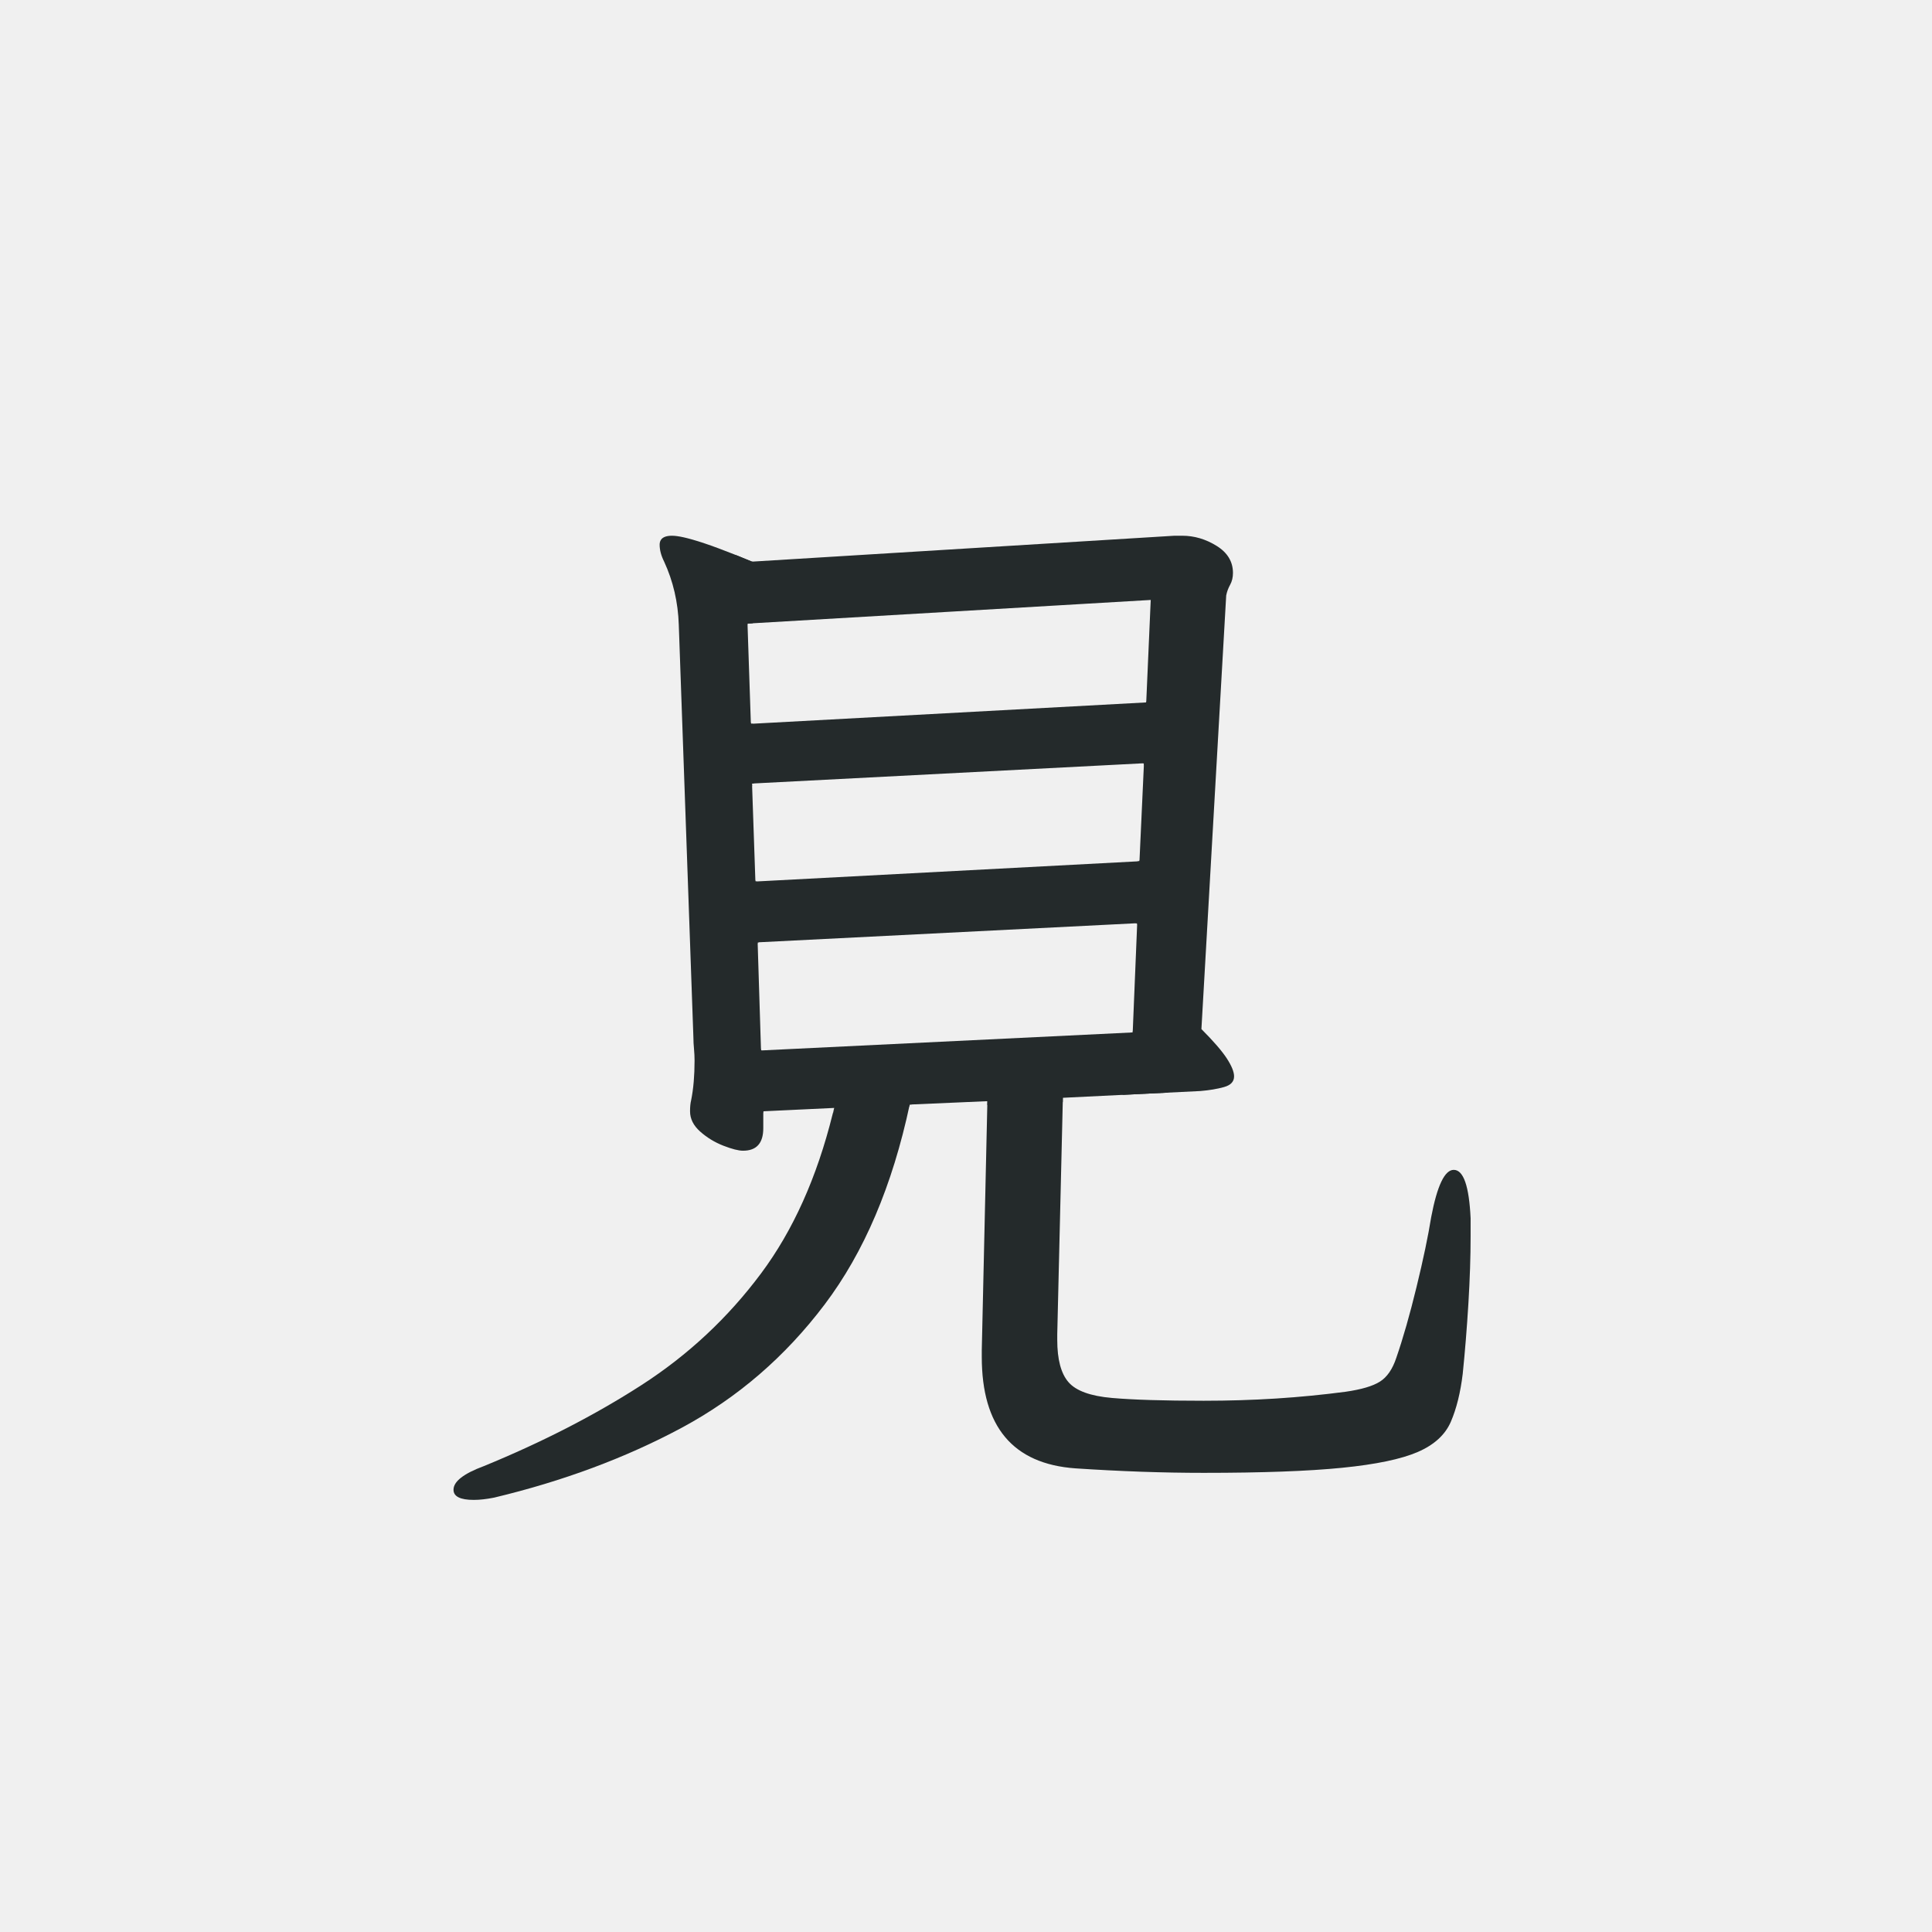
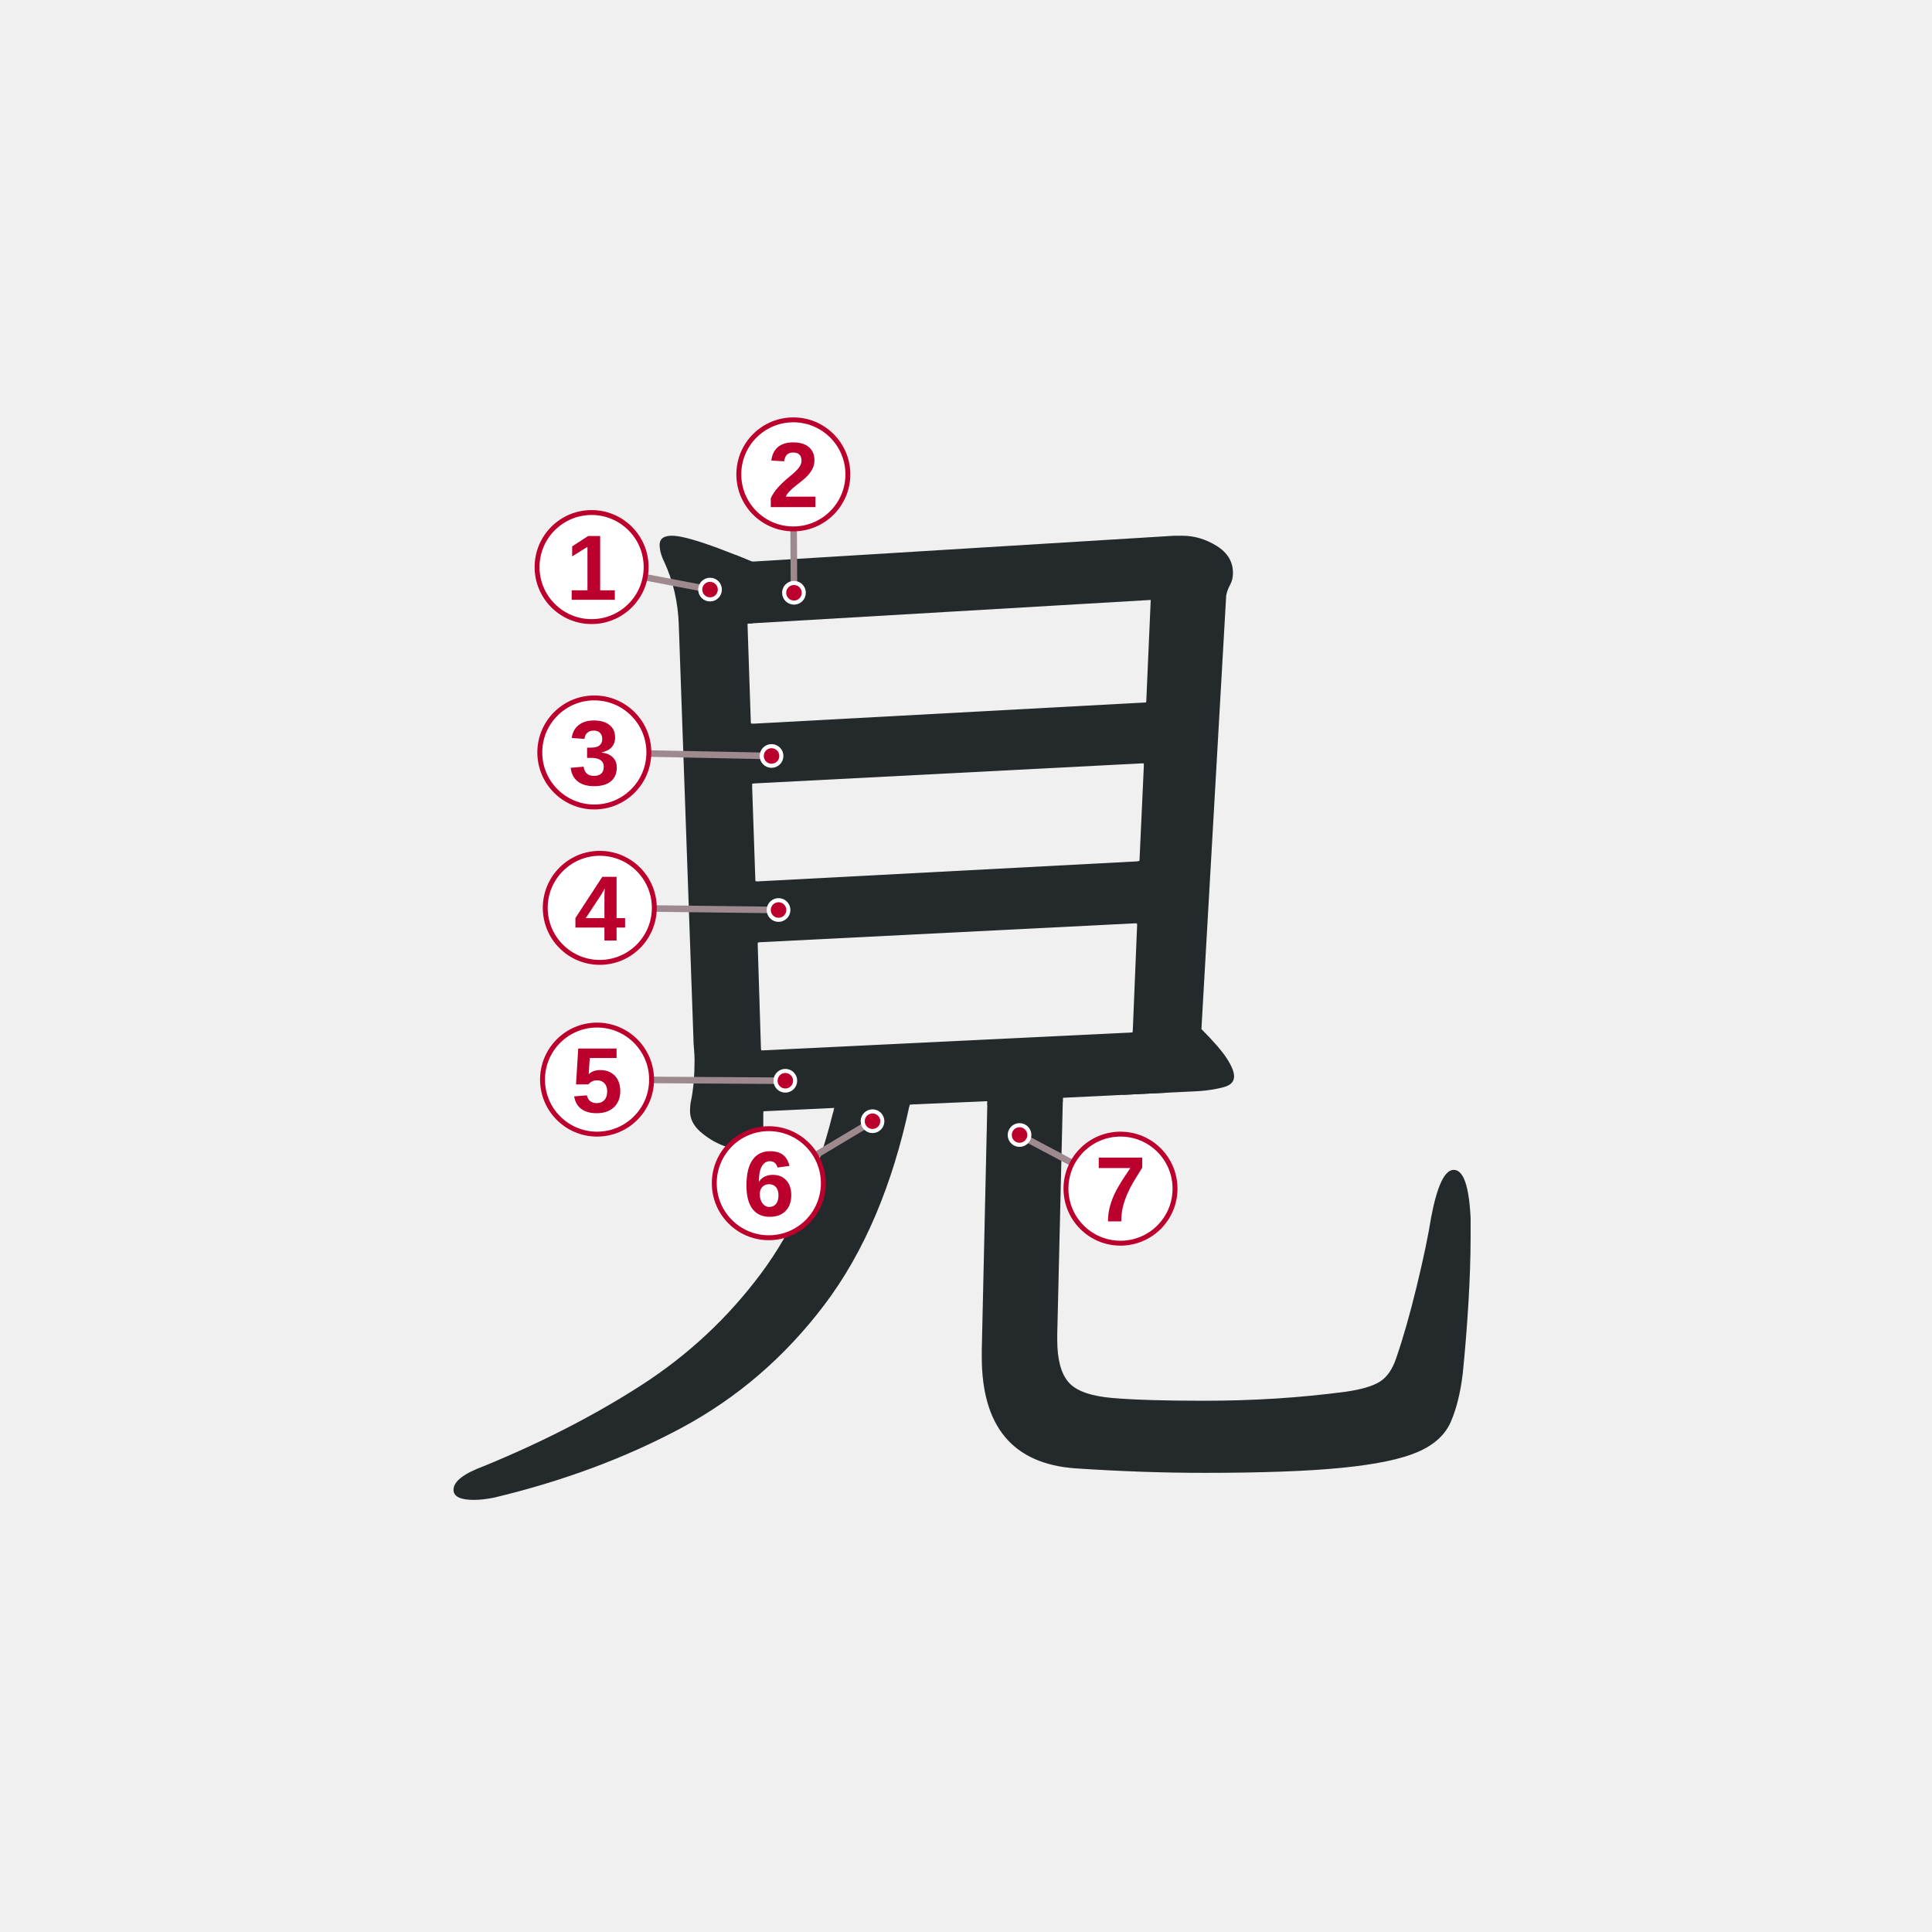
- <svg xmlns="http://www.w3.org/2000/svg" version="1.1" viewBox="0 0 708.66 708.66" width="709" height="709" role="img" aria-labelledby="name desc">
-   <style>.still{display:none}@media(prefers-reduced-motion:reduce){.motion{display:none}.still{display:inline}}</style>
+ <svg xmlns="http://www.w3.org/2000/svg" data-stroke-theme="auto" version="1.1" viewBox="0 0 708.66 708.66" width="709" height="709" role="img" aria-labelledby="name desc">
+   <style>
+ .still,.directions{display:none}
+ .directions{color:#fff}
+ .directions .shaft{fill:none;stroke:currentColor;stroke-width:2.5;stroke-linecap:round;stroke-linejoin:round}
+ .directions polygon{fill:currentColor}
+ .stroke-labels{font-family:Arial,Helvetica,sans-serif;font-size:34px;font-weight:700;text-anchor:middle}
+ .stroke-labels line{stroke:#9d898e;stroke-width:2.4;stroke-linecap:round}
+ .stroke-labels rect{fill:white;stroke:#bc002d;stroke-width:1.8}
+ .stroke-labels circle{fill:#bc002d;stroke:white;stroke-width:1.5}
+ .stroke-labels text{fill:#bc002d}
+ #still:target~.motion{display:none}
+ #still:target~.still,#still:target~.directions{display:inline}
+ @media(prefers-color-scheme:dark){
+   .directions{color:#202526}
+   .guide{fill:#3d4141}
+   .motion,.still{fill:#e6e8e8}
+ }
+ @media(prefers-reduced-motion:reduce){.motion{display:none}.still,.directions{display:inline}}
+ </style>
  <defs>
    <mask id="reveal_1" maskUnits="userSpaceOnUse" x="0" y="0" width="708.66" height="708.66">
      <path d="M258.832 161.186L259.9 197.77L260.44 216.26L265.8 398.29L266.08 407.7L266.53 422.69L267.628 459.274" fill="none" stroke="white" stroke-width="56.0" stroke-linecap="round" stroke-linejoin="round" stroke-dasharray="300.22 600.44" stroke-dashoffset="0">
-         <animate attributeName="stroke-dashoffset" values="300.22;300.22;0;0" keyTimes="0;0.037;0.133;1" dur="8.199s" repeatCount="indefinite" />
+         <animate attributeName="stroke-dashoffset" values="300.22;300.22;0;0" keyTimes="0;0.037;0.133;1" dur="6.833s" repeatCount="indefinite" />
      </path>
    </mask>
    <mask id="reveal_2" maskUnits="userSpaceOnUse" x="0" y="0" width="708.66" height="708.66">
      <path d="M216.278 221.861L260.78 219.23L291.23 217.43L436.13 208.88L428.17 383.92L427.74 393.33L427.28 403.32L425.229 447.853" fill="none" stroke="white" stroke-width="69.3" stroke-linecap="round" stroke-linejoin="round" stroke-dasharray="461.46 922.92" stroke-dashoffset="0">
-         <animate attributeName="stroke-dashoffset" values="461.46;461.46;0;0" keyTimes="0;0.151;0.286;1" dur="8.199s" repeatCount="indefinite" />
+         <animate attributeName="stroke-dashoffset" values="461.46;461.46;0;0" keyTimes="0;0.151;0.286;1" dur="6.833s" repeatCount="indefinite" />
      </path>
    </mask>
    <mask id="reveal_3" maskUnits="userSpaceOnUse" x="0" y="0" width="708.66" height="708.66">
      <path d="M230.25 279.578L262.02 278.2L283 277.29L415.76 271.51L425.17 271.1L433.16 270.75L464.93 269.358" fill="none" stroke="white" stroke-width="48" stroke-linecap="round" stroke-linejoin="round" stroke-dasharray="236.9 473.8" stroke-dashoffset="0">
-         <animate attributeName="stroke-dashoffset" values="236.9;236.9;0;0" keyTimes="0;0.304;0.385;1" dur="8.199s" repeatCount="indefinite" />
+         <animate attributeName="stroke-dashoffset" values="236.9;236.9;0;0" keyTimes="0;0.304;0.385;1" dur="6.833s" repeatCount="indefinite" />
      </path>
    </mask>
    <mask id="reveal_4" maskUnits="userSpaceOnUse" x="0" y="0" width="708.66" height="708.66">
      <path d="M232.322 336.195L264.09 334.76L285.57 333.79L412.67 328.04L422.07 327.61L430.56 327.22L462.327 325.761" fill="none" stroke="white" stroke-width="48" stroke-linecap="round" stroke-linejoin="round" stroke-dasharray="232.24 464.48" stroke-dashoffset="0">
-         <animate attributeName="stroke-dashoffset" values="232.24;232.24;0;0" keyTimes="0;0.403;0.483;1" dur="8.199s" repeatCount="indefinite" />
+         <animate attributeName="stroke-dashoffset" values="232.24;232.24;0;0" keyTimes="0;0.403;0.483;1" dur="6.833s" repeatCount="indefinite" />
      </path>
    </mask>
    <mask id="reveal_5" maskUnits="userSpaceOnUse" x="0" y="0" width="708.66" height="708.66">
      <path d="M233.827 399.051L265.59 397.51L288.06 396.42L405.97 390.7L415.38 390.24L427.87 389.63L459.632 388.079" fill="none" stroke="white" stroke-width="48" stroke-linecap="round" stroke-linejoin="round" stroke-dasharray="228.07 456.14" stroke-dashoffset="0">
-         <animate attributeName="stroke-dashoffset" values="228.07;228.07;0;0" keyTimes="0;0.502;0.581;1" dur="8.199s" repeatCount="indefinite" />
+         <animate attributeName="stroke-dashoffset" values="228.07;228.07;0;0" keyTimes="0;0.502;0.581;1" dur="6.833s" repeatCount="indefinite" />
      </path>
    </mask>
    <mask id="reveal_6" maskUnits="userSpaceOnUse" x="0" y="0" width="708.66" height="708.66">
      <path d="M336.381 364.554L325.82 394.74L320.04 411.26C295.32 483.37 253.49 527.53 181.53 542.32L172.27 544.04L164.4 545.5L132.957 551.333" fill="none" stroke="white" stroke-width="48.3" stroke-linecap="round" stroke-linejoin="round" stroke-dasharray="301.83 603.66" stroke-dashoffset="0">
-         <animate attributeName="stroke-dashoffset" values="301.83;301.83;0;0" keyTimes="0;0.599;0.695;1" dur="8.199s" repeatCount="indefinite" />
+         <animate attributeName="stroke-dashoffset" values="301.83;301.83;0;0" keyTimes="0;0.599;0.695;1" dur="6.833s" repeatCount="indefinite" />
      </path>
    </mask>
    <mask id="reveal_7" maskUnits="userSpaceOnUse" x="0" y="0" width="708.66" height="708.66">
      <path d="M373.074 356.564L373.61 392.32L373.97 416.32L375.26 502.13C375.47 515.75 386.65 526.63 400.27 526.45L493.37 525.28C509.12 525.08 522.35 513.37 524.45 497.76L531.2 447.7L532.46 438.37L534 426.97L538.787 391.532" fill="none" stroke="white" stroke-width="54.6" stroke-linecap="round" stroke-linejoin="round" stroke-dasharray="431.85 863.7" stroke-dashoffset="0">
-         <animate attributeName="stroke-dashoffset" values="431.85;431.85;0;0" keyTimes="0;0.714;0.841;1" dur="8.199s" repeatCount="indefinite" />
+         <animate attributeName="stroke-dashoffset" values="431.85;431.85;0;0" keyTimes="0;0.714;0.841;1" dur="6.833s" repeatCount="indefinite" />
      </path>
    </mask>
  </defs>
-   <path fill="#e5e8e7" d="M538.6,478.27q-.84,13.64-2.07,25.62-1.24,10.33-4.34,17.56t-12.19,11.15-27.68,5.78-50.81,1.86q-11.16,0-22.93-.41-11.78-.42-24.17-1.24-34.3-2.48-34.29-40.9v-2.48l2.06-91.3-28.5,1.24q-9.51,44.62-31.2,73.33-21.69,28.72-52.46,45.24-30.79,16.52-68.79,25.61c-1.38.27-2.69.48-3.93.62-1.24.14-2.41.21-3.51.21q-7.44,0-7.44-3.72,0-4.55,11.16-8.68,32.22-13.22,57.84-29.74,25.61-16.52,43.79-40.9,18.18-24.37,26.86-60.73l-26.03,1.23v6.2q0,8.27-7.44,8.26-2.48,0-7.23-1.85-4.75-1.86-8.47-5.17-3.72-3.3-3.72-7.44,0-2.47.42-4.13,1.24-6.19,1.24-14.46,0-2.06-.21-4.33c-.14-1.52-.21-2.83-.21-3.93l-5.37-151.62q-.41-12.4-5.37-23.14-1.65-3.3-1.65-6.2c0-2.2,1.51-3.3,4.54-3.3q6.61,0,29.34,9.5l154.93-9.5h2.89q6.6,0,12.6,3.72,5.98,3.72,5.99,9.91c0,1.65-.35,3.1-1.03,4.34q-1.04,1.86-1.45,3.93l-9.09,159.06q6.6,6.61,9.3,10.74,2.68,4.13,2.68,6.61,0,2.89-3.72,3.92-3.71,1.04-8.67,1.45l-50.41,2.48-2.06,86.76v2.06q0,10.75,4.13,15.5,4.13,4.75,15.91,5.78,11.77,1.03,33.67,1.03,13.63,0,26.64-.82,13.02-.84,25.41-2.48,8.68-1.24,12.6-3.72,3.93-2.48,5.99-8.68,3.72-10.74,7.44-26.03,3.72-15.27,5.37-25.61,3.3-17.35,8.27-17.35,5.36,0,6.19,17.76v6.61Q539.42,464.64,538.6,478.27ZM274.18,228.73l1.24,36.77,145.02-7.85,1.65-37.59L274.18,228.73ZM275.84,287.4l1.24,35.94,140.88-7.43,1.65-35.95L275.84,287.4ZM277.9,345.65l1.24,39.66,136.34-6.61,1.65-40.07L277.9,345.65Z" />
+   <g id="still" />
+   <path class="guide" fill="#e5e8e7" d="M538.6,478.27q-.84,13.64-2.07,25.62-1.24,10.33-4.34,17.56t-12.19,11.15-27.68,5.78-50.81,1.86q-11.16,0-22.93-.41-11.78-.42-24.17-1.24-34.3-2.48-34.29-40.9v-2.48l2.06-91.3-28.5,1.24q-9.51,44.62-31.2,73.33-21.69,28.72-52.46,45.24-30.79,16.52-68.79,25.61c-1.38.27-2.69.48-3.93.62-1.24.14-2.41.21-3.51.21q-7.44,0-7.44-3.72,0-4.55,11.16-8.68,32.22-13.22,57.84-29.74,25.61-16.52,43.79-40.9,18.18-24.37,26.86-60.73l-26.03,1.23v6.2q0,8.27-7.44,8.26-2.48,0-7.23-1.85-4.75-1.86-8.47-5.17-3.72-3.3-3.72-7.44,0-2.47.42-4.13,1.24-6.19,1.24-14.46,0-2.06-.21-4.33c-.14-1.52-.21-2.83-.21-3.93l-5.37-151.62q-.41-12.4-5.37-23.14-1.65-3.3-1.65-6.2c0-2.2,1.51-3.3,4.54-3.3q6.61,0,29.34,9.5l154.93-9.5h2.89q6.6,0,12.6,3.72,5.98,3.72,5.99,9.91c0,1.65-.35,3.1-1.03,4.34q-1.04,1.86-1.45,3.93l-9.09,159.06q6.6,6.61,9.3,10.74,2.68,4.13,2.68,6.61,0,2.89-3.72,3.92-3.71,1.04-8.67,1.45l-50.41,2.48-2.06,86.76v2.06q0,10.75,4.13,15.5,4.13,4.75,15.91,5.78,11.77,1.03,33.67,1.03,13.63,0,26.64-.82,13.02-.84,25.41-2.48,8.68-1.24,12.6-3.72,3.93-2.48,5.99-8.68,3.72-10.74,7.44-26.03,3.72-15.27,5.37-25.61,3.3-17.35,8.27-17.35,5.36,0,6.19,17.76v6.61Q539.42,464.64,538.6,478.27ZM274.18,228.73l1.24,36.77,145.02-7.85,1.65-37.59L274.18,228.73ZM275.84,287.4l1.24,35.94,140.88-7.43,1.65-35.95L275.84,287.4ZM277.9,345.65l1.24,39.66,136.34-6.61,1.65-40.07L277.9,345.65Z" />
  <g class="motion" fill="#242a2b">
    <path id="stroke_01" mask="url(#reveal_1)" d="M247.306 196.544L247.577 196.568L248.229 196.639L248.559 196.684L249.325 196.808L249.613 196.858L250.71 197.083L251.205 197.198L251.915 197.368L252.607 197.546L253.151 197.692C253.437 197.768 253.738 197.852 254.045 197.94L254.045 197.94C259.286 199.437 266.554 202.129 275.84 206.01L276.125 205.993L275.47 207.18L275.14 227.48L276.183 228.613L274.18 228.73L275.42 265.5L276.152 265.46L276.53 287.364L275.84 287.4L277.08 323.34L277.595 323.313L278.353 345.627L277.9 345.65L279.14 385.31L279.395 385.298L280.344 407.602L279.97 407.62L279.97 413.82C279.97 419.333 277.49 422.087 272.53 422.08C270.877 422.08 268.467 421.463 265.3 420.23C262.133 418.99 259.31 417.267 256.83 415.06C254.35 412.86 253.11 410.38 253.11 407.62C253.11 405.973 253.25 404.597 253.53 403.49C254.357 399.363 254.77 394.543 254.77 389.03C254.77 387.657 254.7 386.213 254.56 384.7C254.42 383.18 254.35 381.87 254.35 380.77L248.98 229.15C248.707 220.883 246.917 213.17 243.61 206.01C242.51 203.81 241.96 201.743 241.96 199.81C241.96 199.222 242.068 198.713 242.287 198.285L251.066 198.028L242.287 198.285L242.288 198.282C242.351 198.156 242.423 198.037 242.506 197.926L242.557 197.856L242.666 197.726L242.758 197.629L242.867 197.522L243.065 197.358C243.098 197.333 243.132 197.309 243.17 197.286L243.345 197.174L243.458 197.111L243.663 197.008L243.759 196.964L244.081 196.841L244.176 196.812L244.451 196.734L244.571 196.704L244.902 196.637L244.97 196.624L245.397 196.567L245.518 196.555L245.87 196.529L246.007 196.522L246.5 196.51Z" />
    <path id="stroke_02" mask="url(#reveal_2)" d="M446.26 200.23C450.247 202.71 452.243 206.013 452.25 210.14C452.25 211.79 451.9 213.24 451.22 214.48C450.527 215.72 450.043 217.03 449.77 218.41L440.68 377.47C445.08 381.877 448.18 385.457 449.98 388.21C451.767 390.963 452.66 393.167 452.66 394.82C452.66 396.747 451.42 398.053 448.94 398.74C446.467 399.433 443.577 399.917 440.27 400.19L411.749 401.593L411.76 401.36L413.81 400.2L414.789 378.733L415.48 378.7L417.13 338.63L416.556 338.659L417.298 315.945L417.96 315.91L419.61 279.96L419.197 279.981L419.974 257.675L420.44 257.65L421.899 224.418L433.92 229.82L421.899 224.418L421.997 222.186L422.83 221.4L421.997 222.186L422.09 220.06L274.18 228.73L274.194 229.15L273.58 228.94L261.4 229.66L259.9 204.25L270.086 203.655C271.904 204.381 273.825 205.168 275.84 206.01L430.77 196.51L433.66 196.51C438.06 196.51 442.26 197.75 446.26 200.23Z" />
    <path id="stroke_03" mask="url(#reveal_3)" d="M433.56 279.79L420.39 280.37L419.571 280.804L419.61 279.96L275.84 287.4L275.873 288.343L274.82 288.11L262.47 288.64L261.47 265.67L275.405 265.058L275.42 265.5L420.44 257.65L420.454 257.337L432.56 256.81Z" />
    <path id="stroke_04" mask="url(#reveal_4)" d="M431.07 338.36L417.111 339.09L417.13 338.63L277.9 345.65L277.913 346.053L264.63 346.6L263.59 323.62L276.71 323.03L277.067 322.958L277.08 323.34L417.96 315.91L417.975 315.585L430 315.03Z" />
    <path id="stroke_05" mask="url(#reveal_5)" d="M305.409 408.659L305.75 407.348L305.887 407.297ZM428.406 400.774L389.86 402.67L389.822 404.293L388.93 403.04L363.21 404.29L362.147 405.379L362.18 403.91L333.68 405.15C333.629 405.389 333.578 405.629 333.515 405.852L332.33 405.45L306.62 407.02L305.75 407.348C305.844 407.041 305.922 406.716 306 406.39L279.97 407.62L279.97 408.083L279.14 408.02L266.13 408.65L265 385.32L279.124 384.806L279.14 385.31L415.48 378.7L415.5 378.21L427.27 377.44Z" />
    <path id="stroke_06" mask="url(#reveal_6)" d="M336.67 398.54L334.37 405.12L333.68 405.15C327.34 434.897 316.94 459.34 302.48 478.48C288.02 497.627 270.533 512.707 250.02 523.72C229.493 534.733 206.563 543.27 181.23 549.33C179.85 549.6 178.54 549.81 177.3 549.95C176.06 550.09 174.89 550.16 173.79 550.16C168.83 550.16 166.35 548.92 166.35 546.44C166.35 543.407 170.07 540.513 177.51 537.76C198.99 528.947 218.27 519.033 235.35 508.02C252.423 497.007 267.02 483.373 279.14 467.12C290.874 451.391 299.64 431.916 305.409 408.659L311.99 389.91Z" />
    <path id="stroke_07" mask="url(#reveal_7)" d="M389.835 403.732L387.8 489.43L387.8 491.49C387.8 498.657 389.177 503.823 391.93 506.99C394.683 510.157 399.987 512.083 407.84 512.77C415.687 513.457 426.91 513.8 441.51 513.8C450.597 513.8 459.477 513.527 468.15 512.98C476.83 512.42 485.3 511.593 493.56 510.5C499.347 509.673 503.547 508.433 506.16 506.78C508.78 505.127 510.777 502.233 512.15 498.1C514.63 490.94 517.11 482.263 519.59 472.07C522.07 461.89 523.86 453.353 524.96 446.46C527.16 434.893 529.917 429.11 533.23 429.11C536.803 429.11 538.867 435.03 539.42 446.87L539.42 453.48C539.42 460.92 539.147 469.183 538.6 478.27C538.04 487.363 537.35 495.903 536.53 503.89C535.703 510.777 534.257 516.63 532.19 521.45C530.123 526.27 526.06 529.987 520 532.6C513.94 535.213 504.713 537.14 492.32 538.38C479.927 539.62 462.99 540.24 441.51 540.24C434.07 540.24 426.427 540.103 418.58 539.83C410.727 539.55 402.67 539.137 394.41 538.59C371.543 536.937 360.113 523.303 360.12 497.69L360.12 495.21L362.18 403.91L361.585 403.936L361.41 392.51L389.66 392.08Z" />
  </g>
  <path class="still" fill="#242a2b" d="M538.6,478.27q-.84,13.64-2.07,25.62-1.24,10.33-4.34,17.56t-12.19,11.15-27.68,5.78-50.81,1.86q-11.16,0-22.93-.41-11.78-.42-24.17-1.24-34.3-2.48-34.29-40.9v-2.48l2.06-91.3-28.5,1.24q-9.51,44.62-31.2,73.33-21.69,28.72-52.46,45.24-30.79,16.52-68.79,25.61c-1.38.27-2.69.48-3.93.62-1.24.14-2.41.21-3.51.21q-7.44,0-7.44-3.72,0-4.55,11.16-8.68,32.22-13.22,57.84-29.74,25.61-16.52,43.79-40.9,18.18-24.37,26.86-60.73l-26.03,1.23v6.2q0,8.27-7.44,8.26-2.48,0-7.23-1.85-4.75-1.86-8.47-5.17-3.72-3.3-3.72-7.44,0-2.47.42-4.13,1.24-6.19,1.24-14.46,0-2.06-.21-4.33c-.14-1.52-.21-2.83-.21-3.93l-5.37-151.62q-.41-12.4-5.37-23.14-1.65-3.3-1.65-6.2c0-2.2,1.51-3.3,4.54-3.3q6.61,0,29.34,9.5l154.93-9.5h2.89q6.6,0,12.6,3.72,5.98,3.72,5.99,9.91c0,1.65-.35,3.1-1.03,4.34q-1.04,1.86-1.45,3.93l-9.09,159.06q6.6,6.61,9.3,10.74,2.68,4.13,2.68,6.61,0,2.89-3.72,3.92-3.71,1.04-8.67,1.45l-50.41,2.48-2.06,86.76v2.06q0,10.75,4.13,15.5,4.13,4.75,15.91,5.78,11.77,1.03,33.67,1.03,13.63,0,26.64-.82,13.02-.84,25.41-2.48,8.68-1.24,12.6-3.72,3.93-2.48,5.99-8.68,3.72-10.74,7.44-26.03,3.72-15.27,5.37-25.61,3.3-17.35,8.27-17.35,5.36,0,6.19,17.76v6.61Q539.42,464.64,538.6,478.27ZM274.18,228.73l1.24,36.77,145.02-7.85,1.65-37.59L274.18,228.73ZM275.84,287.4l1.24,35.94,140.88-7.43,1.65-35.95L275.84,287.4ZM277.9,345.65l1.24,39.66,136.34-6.61,1.65-40.07L277.9,345.65Z" />
+   <g class="directions" aria-hidden="true">
+     <g id="direction_01">
+       <line x1="260.44" y1="216.26" x2="265.8" y2="398.29" class="shaft" />
+       <polygon points="262.65 396.27 266.08 407.7 268.82 396.09 262.65 396.27" />
+     </g>
+     <g id="direction_02">
+       <polyline points="291.23 217.43 436.13 208.88 428.17 383.92" class="shaft" />
+       <polygon points="425.18 381.68 427.74 393.33 431.35 381.96 425.18 381.68" />
+     </g>
+     <g id="direction_03">
+       <line x1="283" y1="277.29" x2="415.76" y2="271.51" class="shaft" />
+       <polygon points="413.79 274.69 425.17 271.1 413.52 268.52 413.79 274.69" />
+     </g>
+     <g id="direction_04">
+       <line x1="285.57" y1="333.79" x2="412.67" y2="328.04" class="shaft" />
+       <polygon points="410.7 331.22 422.07 327.61 410.42 325.05 410.7 331.22" />
+     </g>
+     <g id="direction_05">
+       <line x1="288.06" y1="396.42" x2="405.97" y2="390.7" class="shaft" />
+       <polygon points="404.02 393.88 415.38 390.24 403.72 387.71 404.02 393.88" />
+     </g>
+     <g id="direction_06">
+       <path d="M320.04,411.26c-24.72,72.11-66.55,116.27-138.51,131.06" class="shaft" />
+       <polygon points="182.98 538.79 172.27 544.04 184.17 544.85 182.98 538.79" />
+     </g>
+     <g id="direction_07">
+       <path d="M373.97,416.32l1.29,85.81c.21,13.62,11.39,24.5,25.01,24.32l93.1-1.17c15.75-.2,28.98-11.91,31.08-27.52l6.75-50.06" class="shaft" />
+       <polygon points="533.98 450.2 532.46 438.37 527.86 449.38 533.98 450.2" />
+     </g>
+   </g>
+   <g class="stroke-labels" aria-hidden="true">
+     <g id="number_01">
+       <line x1="217" y1="208" x2="260.44" y2="216.26" />
+       <circle cx="260.44" cy="216.26" r="3.6" />
+       <rect x="197" y="188" width="40" height="40" rx="20" />
+       <text x="217" y="220">1</text>
+     </g>
+     <g id="number_02">
+       <line x1="291" y1="174" x2="291.23" y2="217.43" />
+       <circle cx="291.23" cy="217.43" r="3.6" />
+       <rect x="271" y="154" width="40" height="40" rx="20" />
+       <text x="291" y="186">2</text>
+     </g>
+     <g id="number_03">
+       <line x1="218" y1="276" x2="283" y2="277.29" />
+       <circle cx="283" cy="277.29" r="3.6" />
+       <rect x="198" y="256" width="40" height="40" rx="20" />
+       <text x="218" y="288">3</text>
+     </g>
+     <g id="number_04">
+       <line x1="220" y1="333" x2="285.57" y2="333.79" />
+       <circle cx="285.57" cy="333.79" r="3.6" />
+       <rect x="200" y="313" width="40" height="40" rx="20" />
+       <text x="220" y="345">4</text>
+     </g>
+     <g id="number_05">
+       <line x1="219" y1="396" x2="288.06" y2="396.42" />
+       <circle cx="288.06" cy="396.42" r="3.6" />
+       <rect x="199" y="376" width="40" height="40" rx="20" />
+       <text x="219" y="408">5</text>
+     </g>
+     <g id="number_06">
+       <line x1="282" y1="434" x2="320.04" y2="411.26" />
+       <circle cx="320.04" cy="411.26" r="3.6" />
+       <rect x="262" y="414" width="40" height="40" rx="20" />
+       <text x="282" y="446">6</text>
+     </g>
+     <g id="number_07">
+       <line x1="411" y1="436" x2="373.97" y2="416.32" />
+       <circle cx="373.97" cy="416.32" r="3.6" />
+       <rect x="391" y="416" width="40" height="40" rx="20" />
+       <text x="411" y="448">7</text>
+     </g>
+   </g>
</svg>
